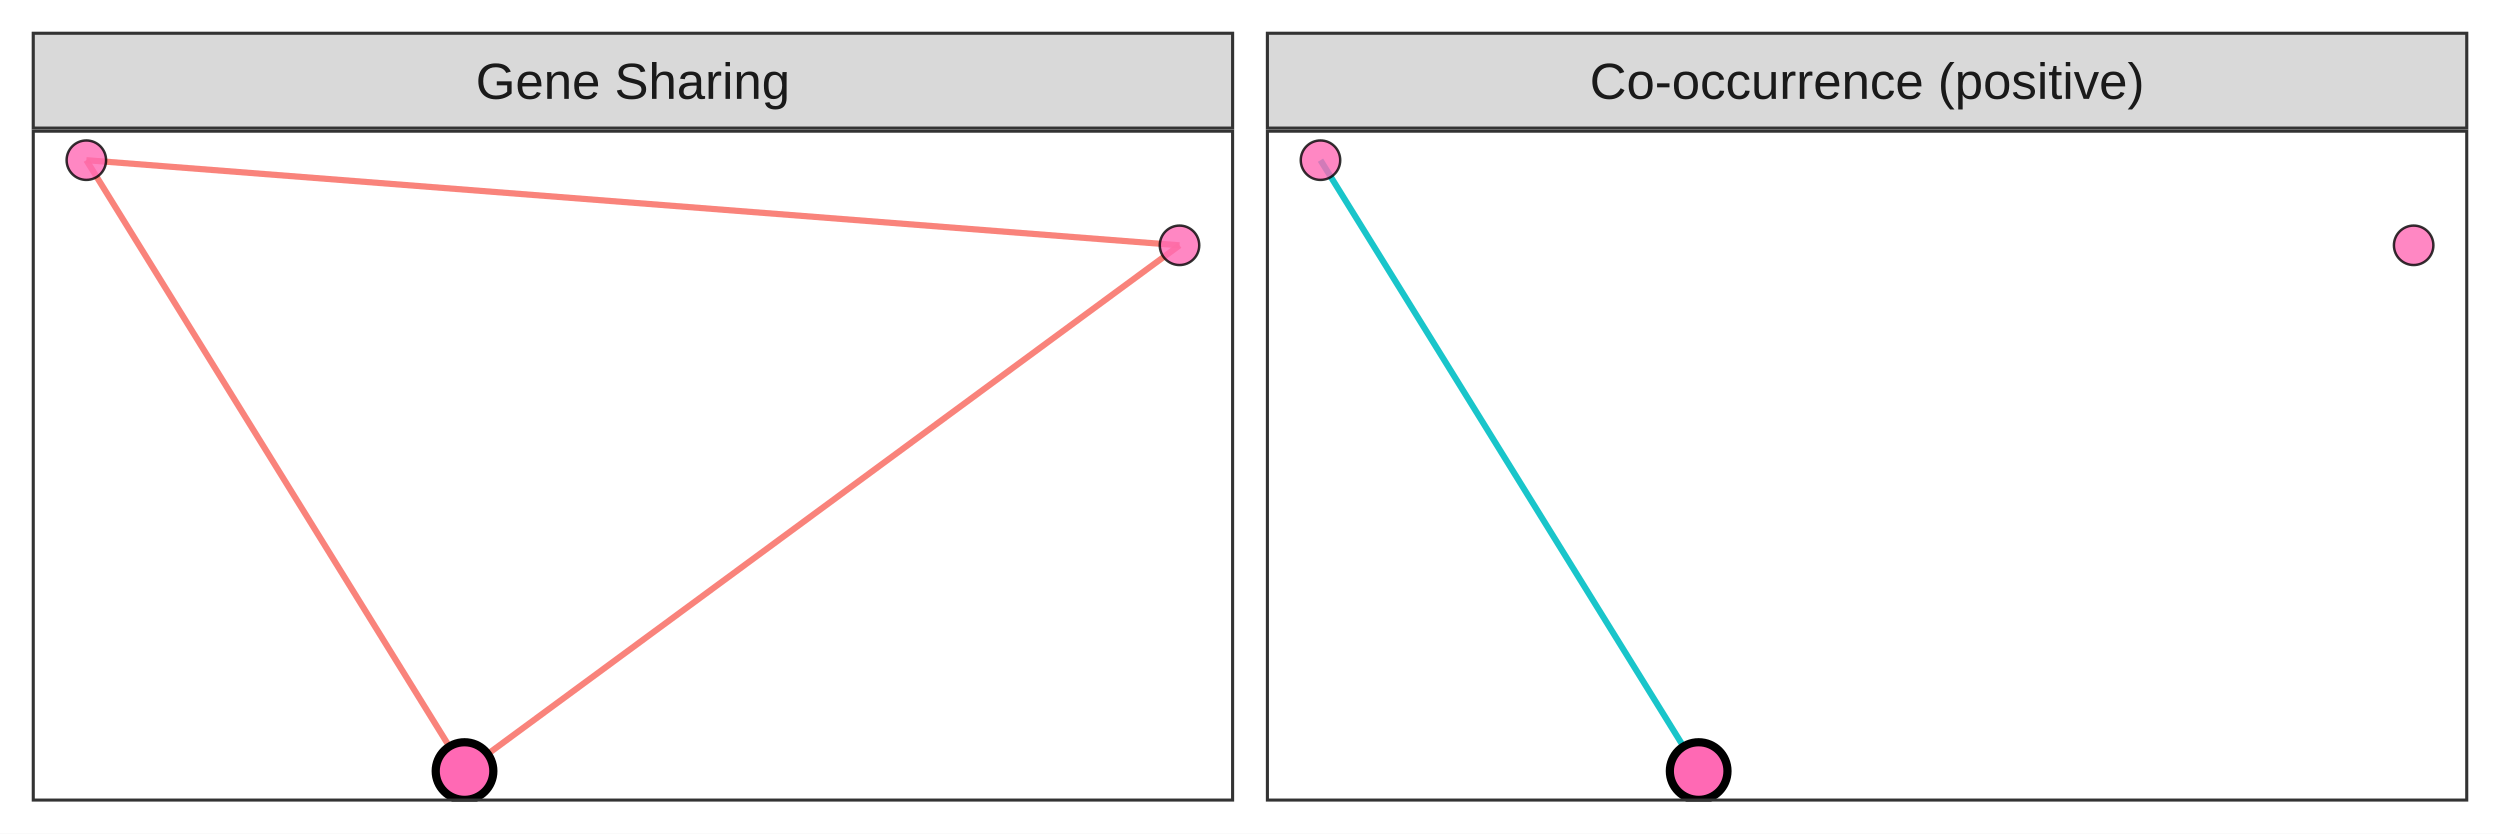
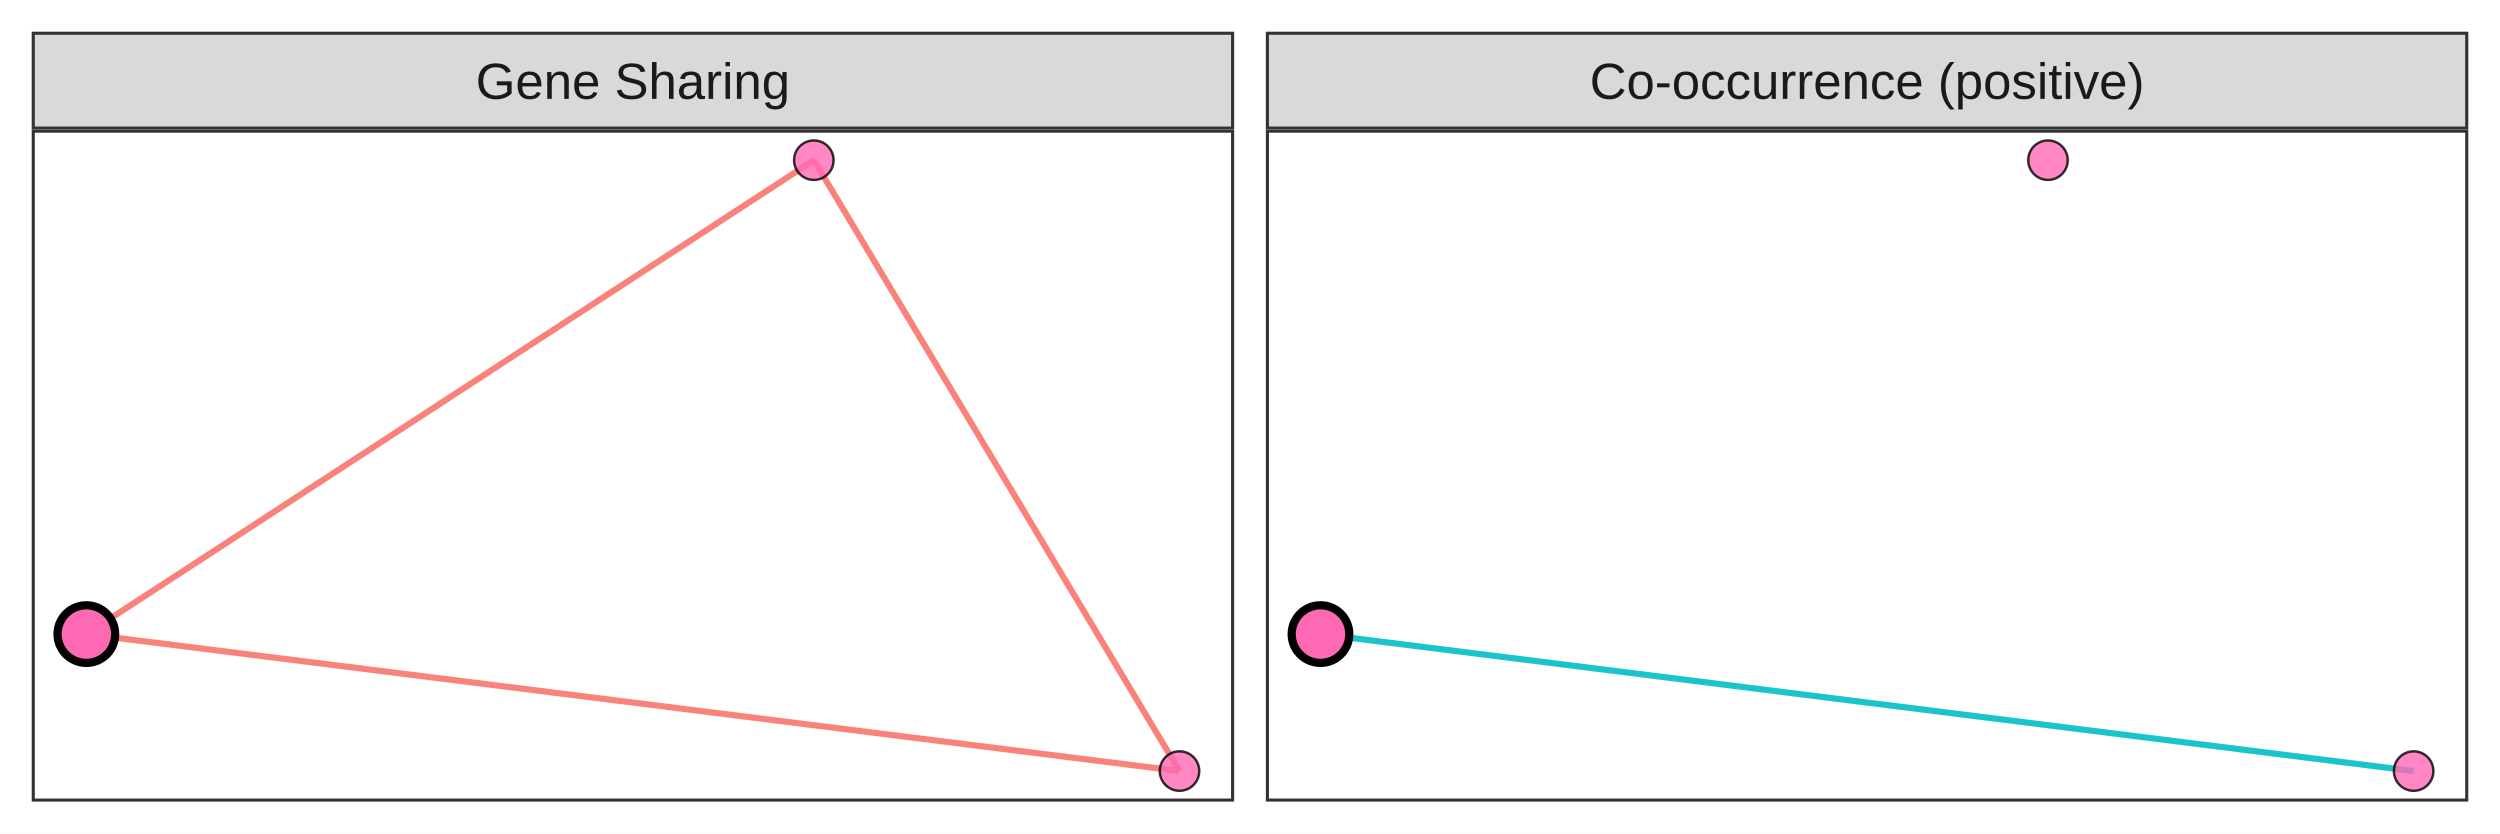
<svg xmlns="http://www.w3.org/2000/svg" width="432.00pt" height="144.00pt" viewBox="0 0 432.00 144.00">
  <g class="svglite">
    <defs>
      <style type="text/css">
    .svglite line, .svglite polyline, .svglite polygon, .svglite path, .svglite rect, .svglite circle {
      fill: none;
      stroke: #000000;
      stroke-linecap: round;
      stroke-linejoin: round;
      stroke-miterlimit: 10.00;
    }
    .svglite text {
      white-space: pre;
    }
    .svglite g.glyphgroup path {
      fill: inherit;
      stroke: none;
    }
  </style>
    </defs>
    <rect width="100%" height="100%" style="stroke: none; fill: #FFFFFF;" />
    <defs>
      <clipPath id="cpMC4wMHw0MzIuMDB8MC4wMHwxNDQuMDA=">
        <rect x="0.00" y="0.00" width="432.00" height="144.00" />
      </clipPath>
    </defs>
    <g clip-path="url(#cpMC4wMHw0MzIuMDB8MC4wMHwxNDQuMDA=)">
      <rect x="0" y="0.00" width="432.00" height="144.00" style="stroke-width: 1.07; stroke: #FFFFFF; fill: #FFFFFF;" />
    </g>
    <defs>
      <clipPath id="cpNS40OHwyMTMuMjZ8MjIuNDB8MTM4LjUy">
        <rect x="5.48" y="22.40" width="207.78" height="116.12" />
      </clipPath>
    </defs>
    <g clip-path="url(#cpNS40OHwyMTMuMjZ8MjIuNDB8MTM4LjUy)">
      <rect x="5.48" y="22.40" width="207.78" height="116.12" style="stroke-width: 1.07; stroke: none; fill: #FFFFFF;" />
-       <line x1="80.27" y1="133.24" x2="203.82" y2="42.39" style="stroke-width: 1.07; stroke: #F8766D; stroke-opacity: 0.90; stroke-linecap: butt;" />
-       <line x1="80.27" y1="133.24" x2="14.92" y2="27.68" style="stroke-width: 1.07; stroke: #F8766D; stroke-opacity: 0.90; stroke-linecap: butt;" />
-       <line x1="203.82" y1="42.39" x2="14.92" y2="27.68" style="stroke-width: 1.07; stroke: #F8766D; stroke-opacity: 0.90; stroke-linecap: butt;" />
-       <circle cx="80.27" cy="133.24" r="4.98" style="stroke-width: 1.42; fill: #FF69B4;" />
-       <circle cx="203.82" cy="42.39" r="3.41" style="stroke-width: 0.43; stroke: #000000; stroke-opacity: 0.80; fill: #FF69B4; fill-opacity: 0.80;" />
-       <circle cx="14.92" cy="27.68" r="3.41" style="stroke-width: 0.43; stroke: #000000; stroke-opacity: 0.80; fill: #FF69B4; fill-opacity: 0.80;" />
+       <line x1="14.92" y1="109.57" x2="140.63" y2="27.68" style="stroke-width: 1.07; stroke: #F8766D; stroke-opacity: 0.90; stroke-linecap: butt;" />
+       <line x1="14.92" y1="109.57" x2="203.82" y2="133.24" style="stroke-width: 1.07; stroke: #F8766D; stroke-opacity: 0.90; stroke-linecap: butt;" />
+       <line x1="140.63" y1="27.68" x2="203.82" y2="133.24" style="stroke-width: 1.07; stroke: #F8766D; stroke-opacity: 0.90; stroke-linecap: butt;" />
+       <circle cx="14.92" cy="109.57" r="4.98" style="stroke-width: 1.42; fill: #FF69B4;" />
+       <circle cx="140.63" cy="27.68" r="3.41" style="stroke-width: 0.43; stroke: #000000; stroke-opacity: 0.80; fill: #FF69B4; fill-opacity: 0.80;" />
+       <circle cx="203.82" cy="133.24" r="3.41" style="stroke-width: 0.43; stroke: #000000; stroke-opacity: 0.80; fill: #FF69B4; fill-opacity: 0.80;" />
      <rect x="5.48" y="22.40" width="207.78" height="116.12" style="stroke-width: 1.07; stroke: #333333;" />
    </g>
    <g clip-path="url(#cpMC4wMHw0MzIuMDB8MC4wMHwxNDQuMDA=)">
</g>
    <defs>
      <clipPath id="cpMjE4Ljc0fDQyNi41MnwyMi40MHwxMzguNTI=">
        <rect x="218.74" y="22.40" width="207.78" height="116.12" />
      </clipPath>
    </defs>
    <g clip-path="url(#cpMjE4Ljc0fDQyNi41MnwyMi40MHwxMzguNTI=)">
      <rect x="218.74" y="22.40" width="207.78" height="116.12" style="stroke-width: 1.07; stroke: none; fill: #FFFFFF;" />
-       <line x1="293.53" y1="133.24" x2="228.18" y2="27.68" style="stroke-width: 1.07; stroke: #00BFC4; stroke-opacity: 0.90; stroke-linecap: butt;" />
-       <circle cx="293.53" cy="133.24" r="4.98" style="stroke-width: 1.42; fill: #FF69B4;" />
-       <circle cx="417.08" cy="42.39" r="3.41" style="stroke-width: 0.43; stroke: #000000; stroke-opacity: 0.80; fill: #FF69B4; fill-opacity: 0.80;" />
-       <circle cx="228.18" cy="27.68" r="3.41" style="stroke-width: 0.43; stroke: #000000; stroke-opacity: 0.80; fill: #FF69B4; fill-opacity: 0.80;" />
+       <line x1="228.18" y1="109.57" x2="417.08" y2="133.24" style="stroke-width: 1.07; stroke: #00BFC4; stroke-opacity: 0.90; stroke-linecap: butt;" />
+       <circle cx="228.18" cy="109.57" r="4.98" style="stroke-width: 1.42; fill: #FF69B4;" />
+       <circle cx="353.89" cy="27.68" r="3.41" style="stroke-width: 0.43; stroke: #000000; stroke-opacity: 0.80; fill: #FF69B4; fill-opacity: 0.80;" />
+       <circle cx="417.08" cy="133.24" r="3.41" style="stroke-width: 0.43; stroke: #000000; stroke-opacity: 0.80; fill: #FF69B4; fill-opacity: 0.80;" />
      <rect x="218.74" y="22.40" width="207.78" height="116.12" style="stroke-width: 1.07; stroke: #333333;" />
    </g>
    <g clip-path="url(#cpMC4wMHw0MzIuMDB8MC4wMHwxNDQuMDA=)">
</g>
    <defs>
      <clipPath id="cpNS40OHwyMTMuMjZ8NS40OHwyMi40MA==">
        <rect x="5.48" y="5.48" width="207.78" height="16.92" />
      </clipPath>
    </defs>
    <g clip-path="url(#cpNS40OHwyMTMuMjZ8NS40OHwyMi40MA==)">
      <rect x="5.48" y="5.48" width="207.78" height="16.92" style="stroke-width: 1.07; stroke: #333333; fill: #D9D9D9;" />
      <text x="109.37" y="17.09" text-anchor="middle" style="font-size: 8.80px;fill: #1A1A1A; font-family: &quot;Arial&quot;;" textLength="54.27px" lengthAdjust="spacingAndGlyphs">Gene Sharing</text>
    </g>
    <g clip-path="url(#cpMC4wMHw0MzIuMDB8MC4wMHwxNDQuMDA=)">
</g>
    <defs>
      <clipPath id="cpMjE4Ljc0fDQyNi41Mnw1LjQ4fDIyLjQw">
        <rect x="218.74" y="5.48" width="207.78" height="16.92" />
      </clipPath>
    </defs>
    <g clip-path="url(#cpMjE4Ljc0fDQyNi41Mnw1LjQ4fDIyLjQw)">
      <rect x="218.74" y="5.48" width="207.78" height="16.92" style="stroke-width: 1.07; stroke: #333333; fill: #D9D9D9;" />
      <text x="322.63" y="17.09" text-anchor="middle" style="font-size: 8.80px;fill: #1A1A1A; font-family: &quot;Arial&quot;;" textLength="95.80px" lengthAdjust="spacingAndGlyphs">Co-occurrence (positive)</text>
    </g>
    <g clip-path="url(#cpMC4wMHw0MzIuMDB8MC4wMHwxNDQuMDA=)">
</g>
  </g>
</svg>
